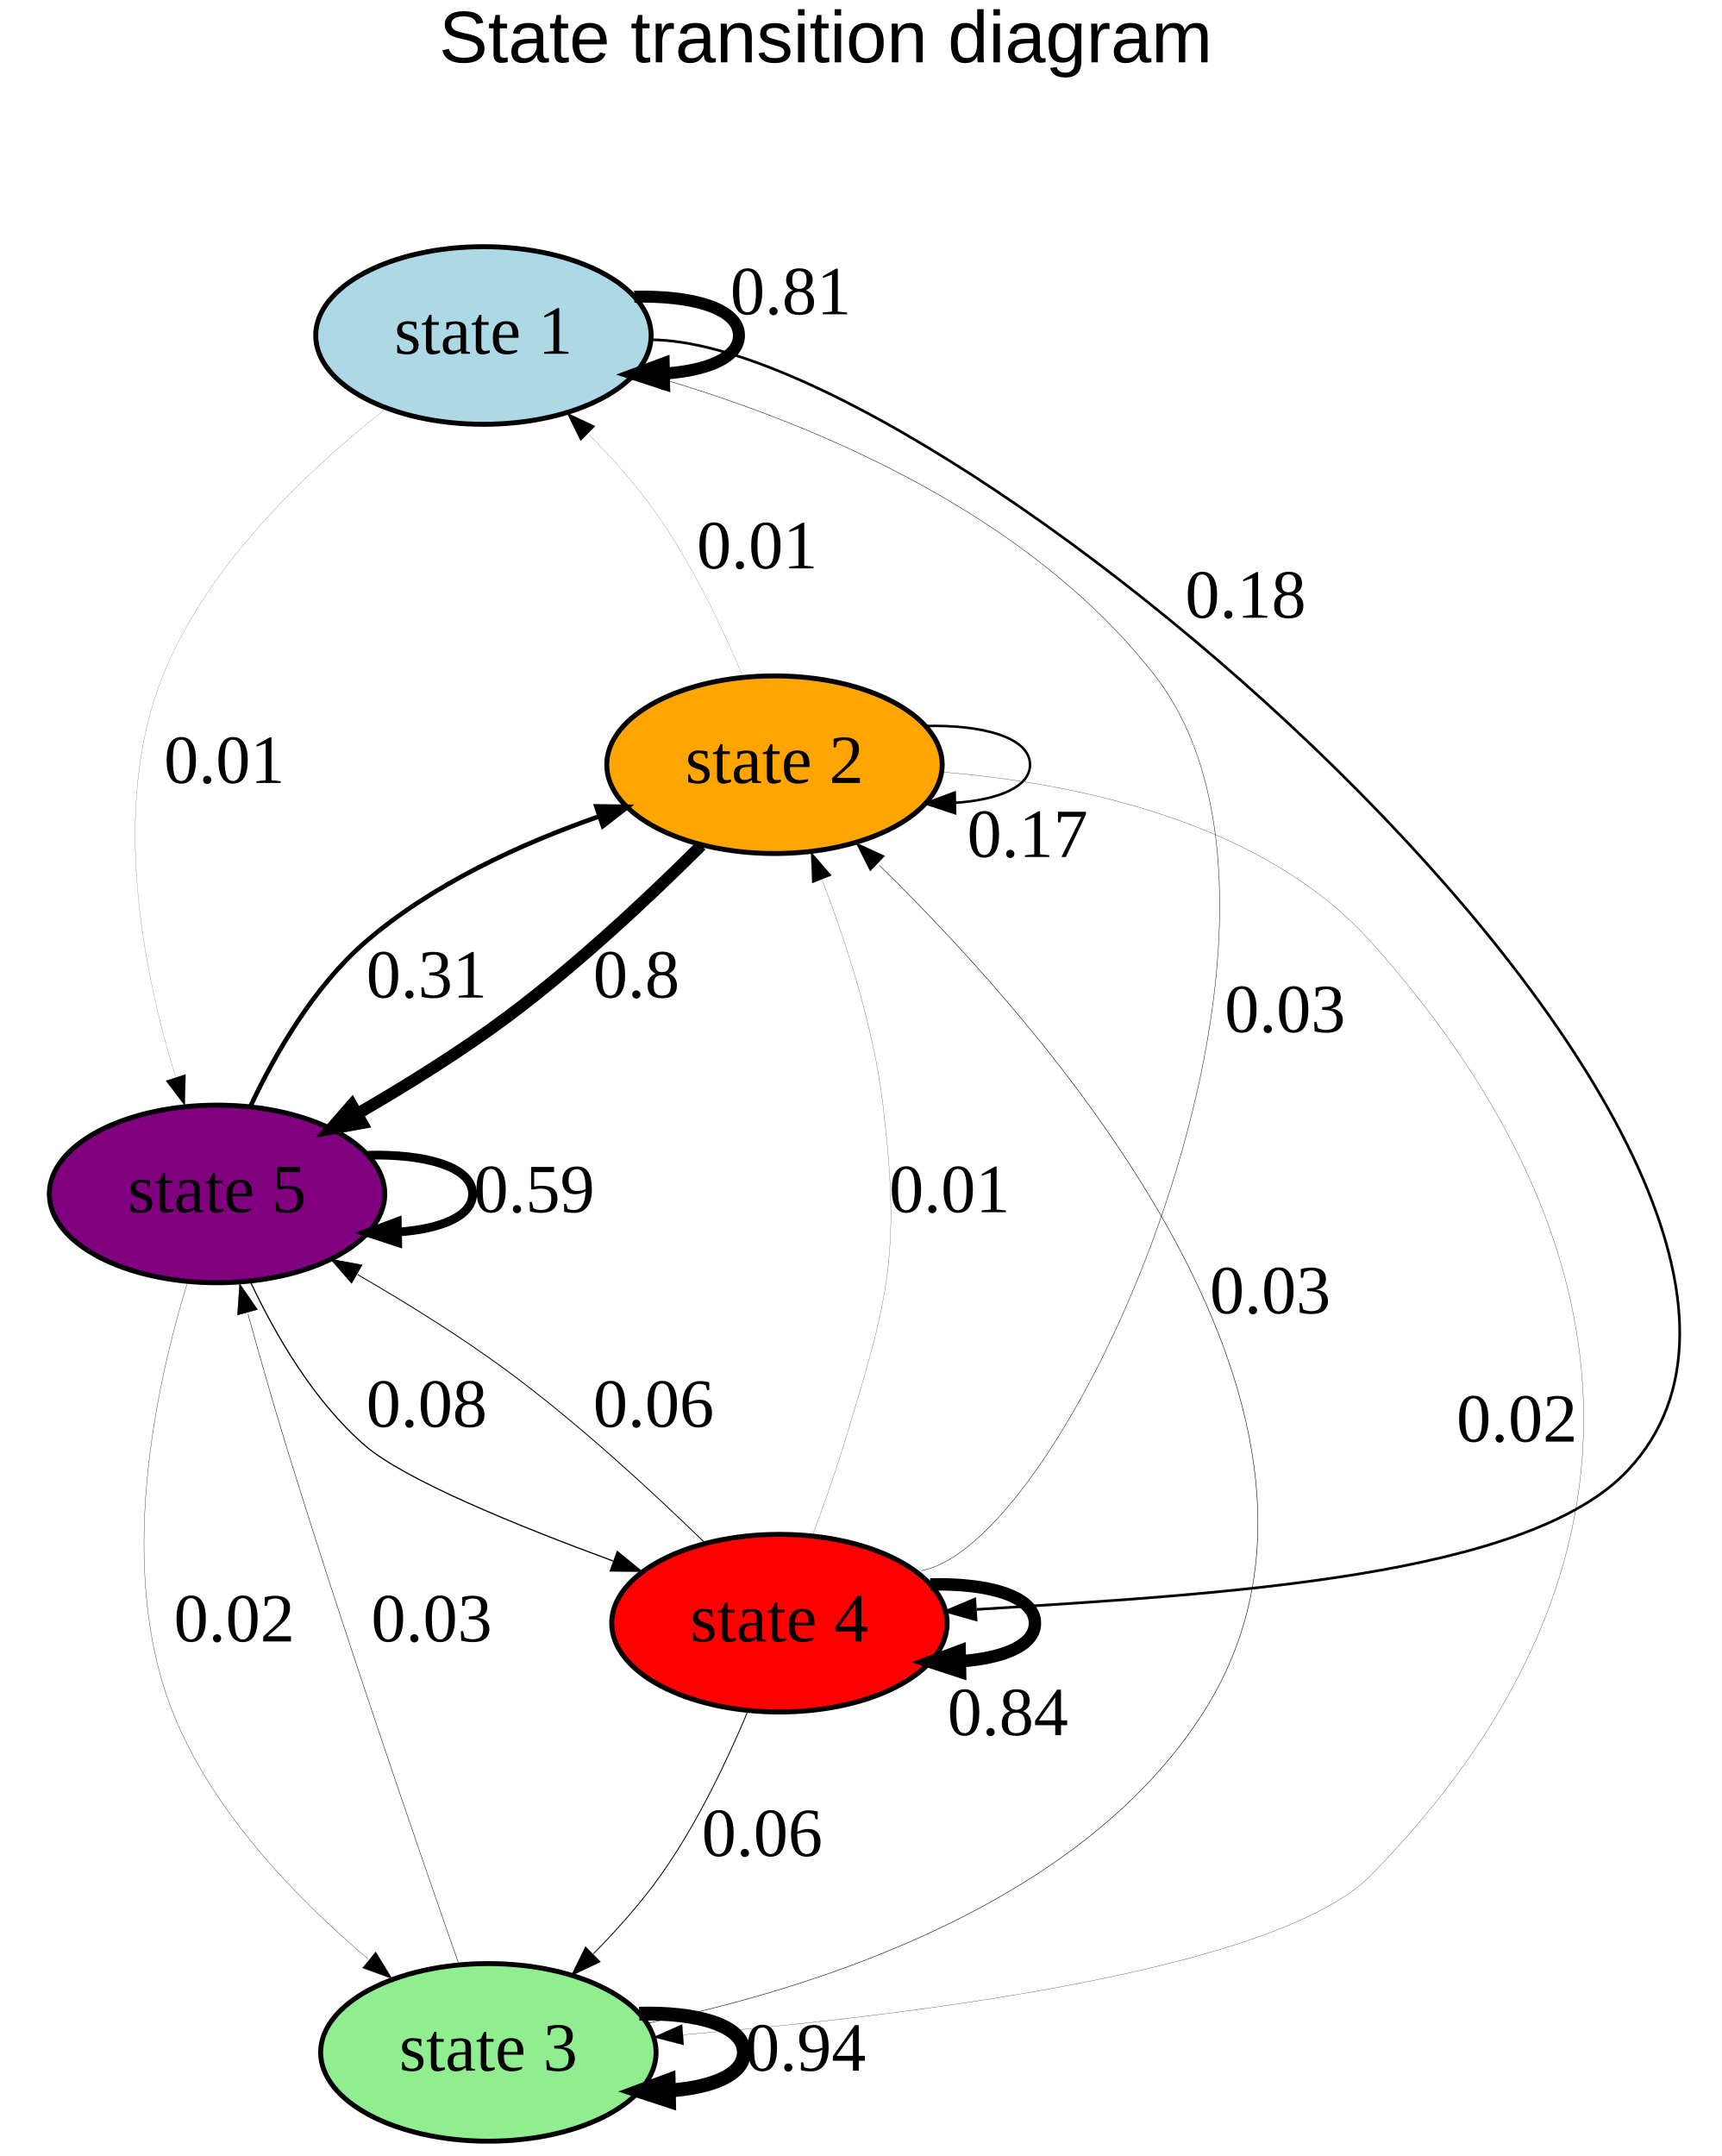
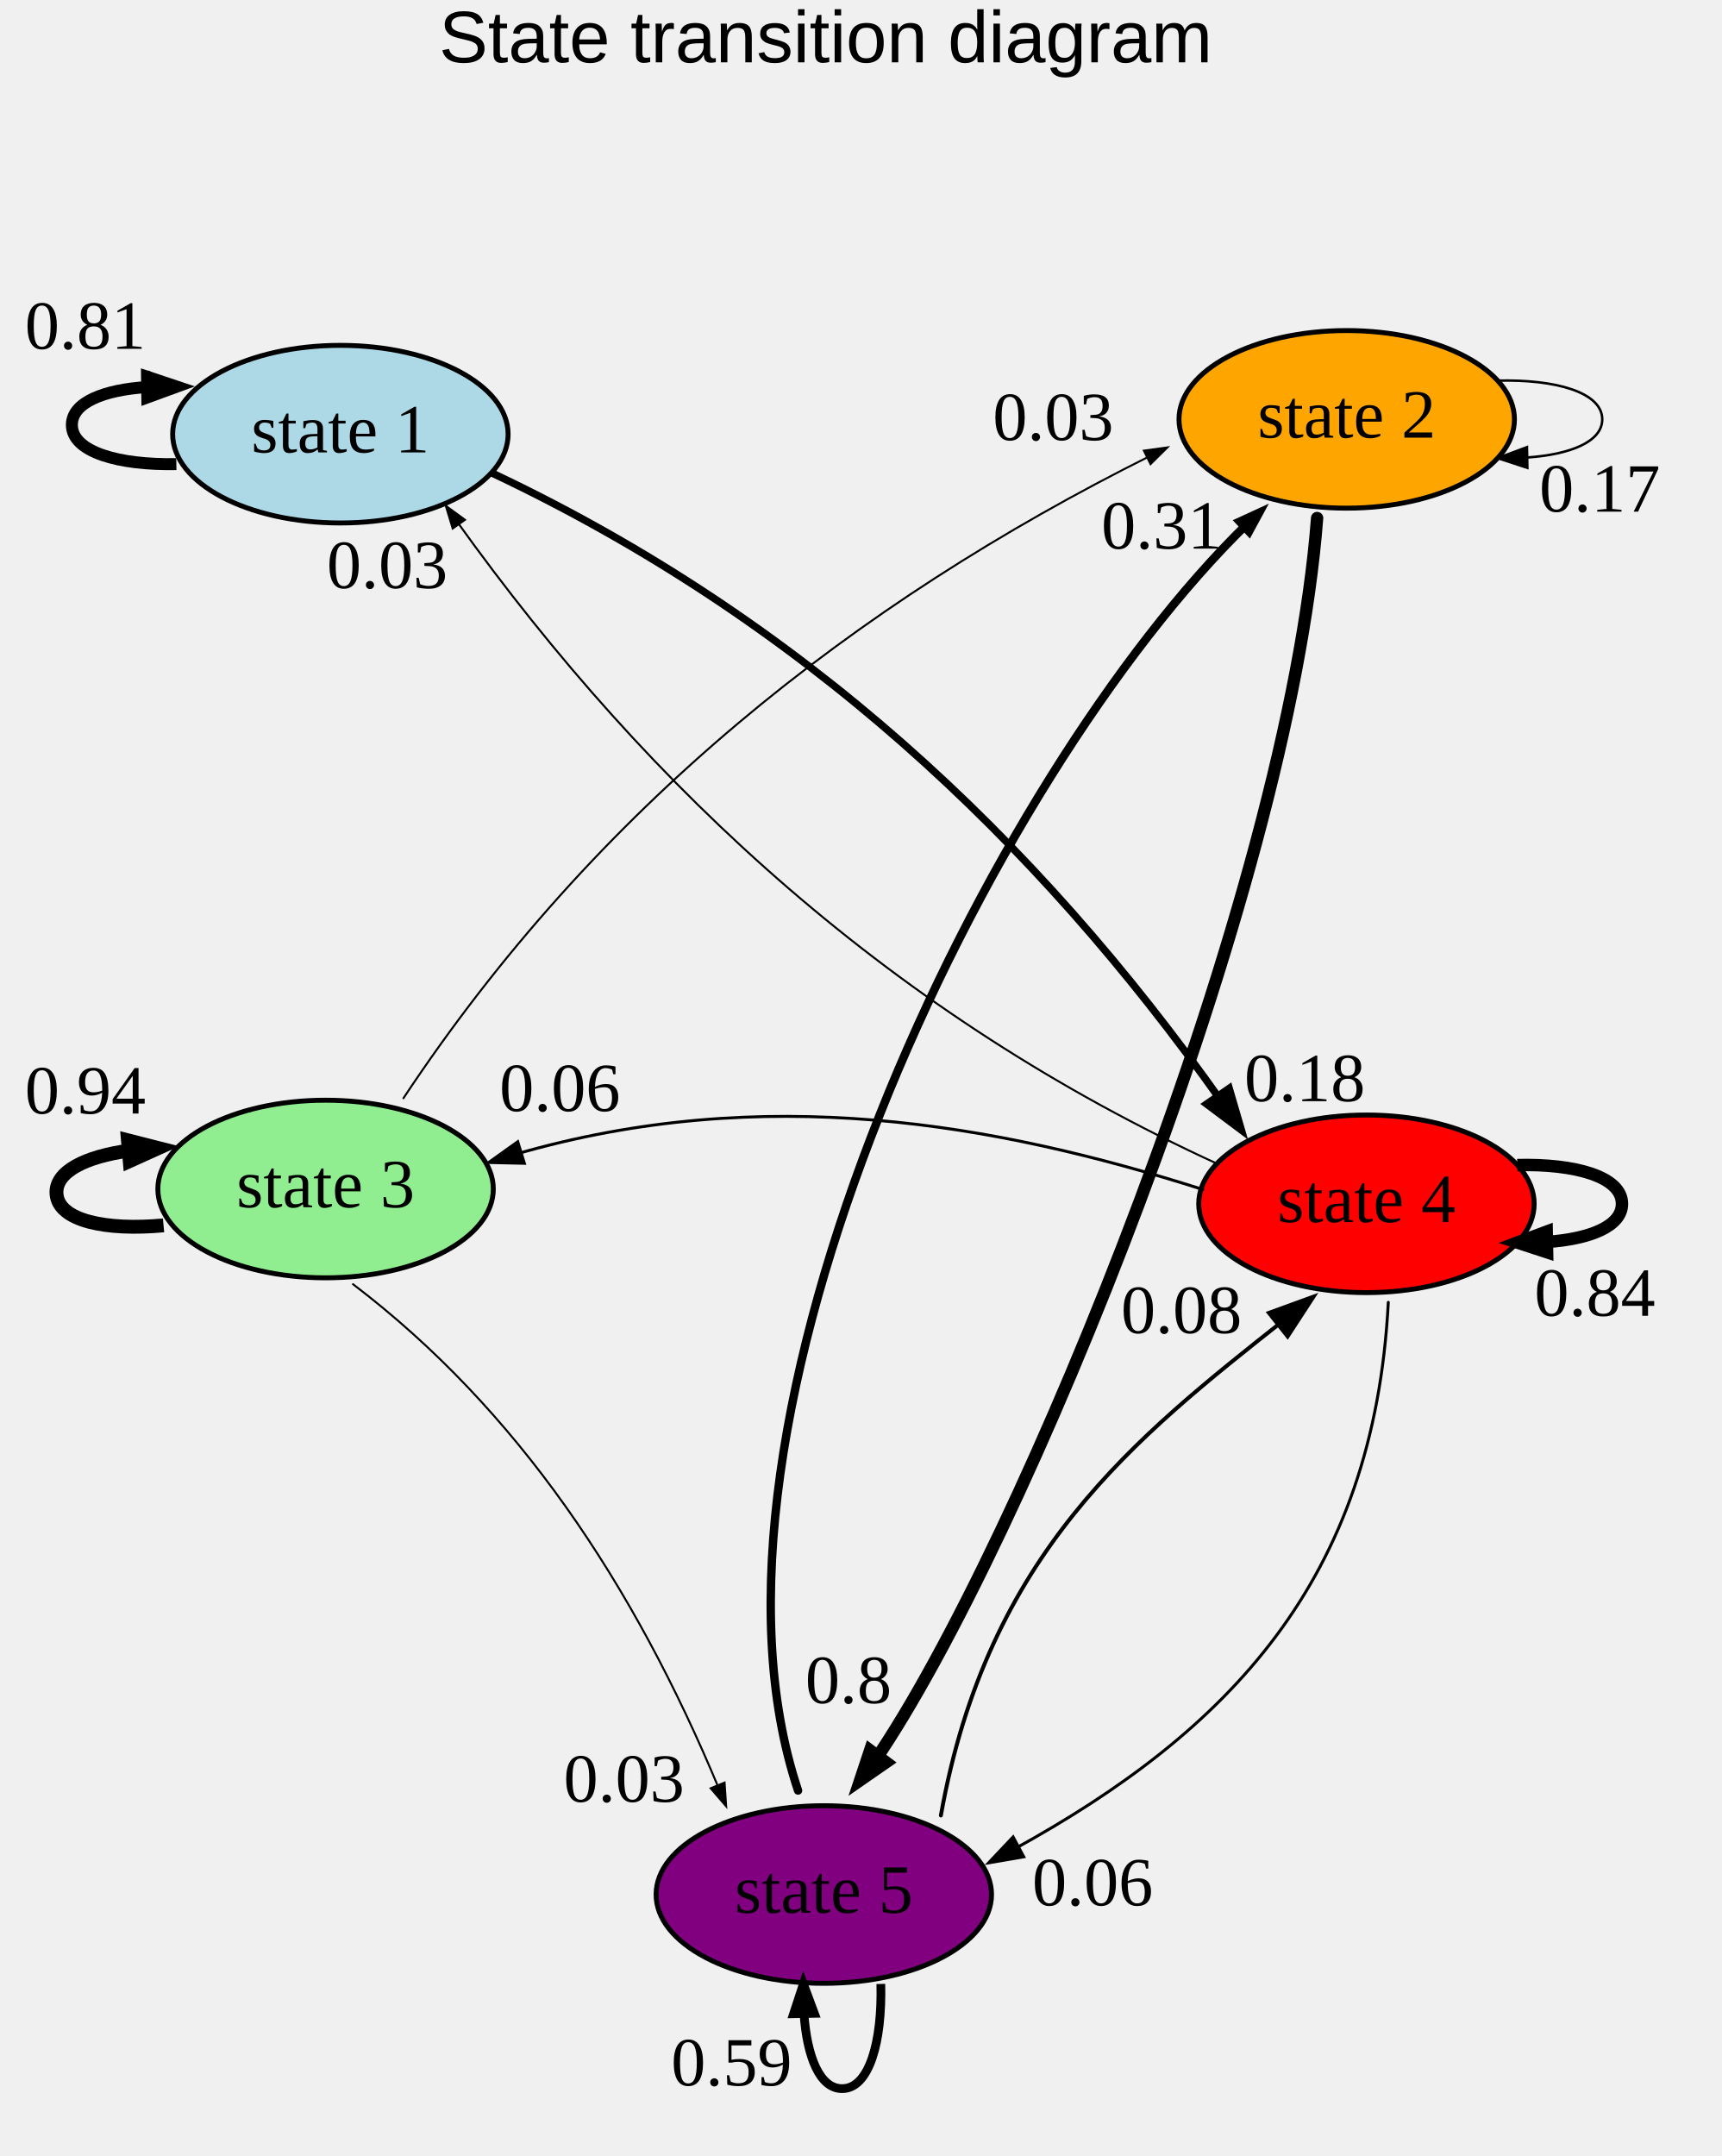
<svg xmlns="http://www.w3.org/2000/svg" width="100%" height="100%" viewBox="0 0 349 437" version="1.1" xml:space="preserve" style="fill-rule:evenodd;clip-rule:evenodd;">
  <g id="Artboard1" transform="matrix(1,0,0,1.0046,-544,17.0782)">
-     <rect x="544" y="-17" width="349" height="435" style="fill:none;" />
-     <clipPath id="_clip1">
-       <rect x="544" y="-17" width="349" height="435" />
-     </clipPath>
-     <g clip-path="url(#_clip1)">
-       <g id="graph0" transform="matrix(1,0,0,0.995423,4,388.137)">
-         <g transform="matrix(0.704142,0,0,1.1199,539.817,27.5204)">
-           <rect x="-4" y="-388" width="507" height="392" style="fill:white;fill-rule:nonzero;" />
-         </g>
-         <g id="node1" transform="matrix(1,0,0,1,459,27)">
-           <ellipse cx="179" cy="-366" rx="34" ry="18" style="fill:rgb(173,216,230);stroke:black;stroke-width:1px;" />
-           <g transform="matrix(1,0,0,1,179,-362.3)">
-             <text x="-18.078px" y="0px" style="font-family:'TimesNewRomanPSMT', 'Times New Roman', serif;font-size:14px;">state 1</text>
-           </g>
-         </g>
-         <g id="edge1" transform="matrix(1,0,0,1,459,27)">
-           <path d="M209.58,-373.85C221.19,-374.15 230.8,-371.54 230.8,-366C230.8,-361.46 224.34,-358.88 215.6,-358.27" style="fill:none;fill-rule:nonzero;stroke:black;stroke-width:2.43px;" />
-           <path d="M215.62,-356.17L209.58,-358.15L215.54,-360.37L215.62,-356.17Z" style="fill-rule:nonzero;stroke:black;stroke-width:2.43px;" />
-           <g transform="matrix(1,0,0,1,241.3,-370.3)">
-             <text x="-12.25px" y="0px" style="font-family:'TimesNewRomanPSMT', 'Times New Roman', serif;font-size:14px;">0.81</text>
-           </g>
-         </g>
-         <g id="node2" transform="matrix(1,0,0,1,459,27)">
-           <ellipse cx="238" cy="-279" rx="34" ry="18" style="fill:rgb(255,165,0);stroke:black;stroke-width:1px;" />
-           <g transform="matrix(1,0,0,1,238,-275.3)">
-             <text x="-18.078px" y="0px" style="font-family:'TimesNewRomanPSMT', 'Times New Roman', serif;font-size:14px;">state 2</text>
-           </g>
-         </g>
-         <g id="edge2">
-                 </g>
-         <g id="node3" transform="matrix(1,0,0,1,459,27)">
-           <ellipse cx="180" cy="-18" rx="34" ry="18" style="fill:rgb(144,238,144);stroke:black;stroke-width:1px;" />
-           <g transform="matrix(1,0,0,1,180,-14.3)">
-             <text x="-18.078px" y="0px" style="font-family:'TimesNewRomanPSMT', 'Times New Roman', serif;font-size:14px;">state 3</text>
-           </g>
-         </g>
-         <g id="edge3">
-                 </g>
-         <g id="node4" transform="matrix(1,0,0,1,459,27)">
-           <ellipse cx="239" cy="-105" rx="34" ry="18" style="fill:rgb(255,0,0);stroke:black;stroke-width:1px;" />
-           <g transform="matrix(1,0,0,1,239,-101.3)">
-             <text x="-18.078px" y="0px" style="font-family:'TimesNewRomanPSMT', 'Times New Roman', serif;font-size:14px;">state 4</text>
-           </g>
-         </g>
-         <g id="edge4" transform="matrix(1,0,0,1,459,27)">
-           <path d="M213.1,-365.13C274.55,-364.61 468.44,-197.3 411,-136C390.68,-114.32 329.36,-110.93 279.02,-107.79" style="fill:none;fill-rule:nonzero;stroke:black;stroke-width:0.54px;" />
-           <path d="M278.86,-105.68L272.74,-107.41L278.6,-109.87L278.86,-105.68Z" style="fill-rule:nonzero;stroke:black;stroke-width:0.54px;" />
-           <g transform="matrix(1,0,0,1,333.5,-308.8)">
-             <text x="-12.25px" y="0px" style="font-family:'TimesNewRomanPSMT', 'Times New Roman', serif;font-size:14px;">0.18</text>
-           </g>
-         </g>
-         <g id="node5" transform="matrix(1,0,0,1,459,27)">
-           <ellipse cx="125" cy="-192" rx="34" ry="18" style="fill:rgb(128,0,128);stroke:black;stroke-width:1px;" />
-           <g transform="matrix(1,0,0,1,125,-188.3)">
-             <text x="-18.078px" y="0px" style="font-family:'TimesNewRomanPSMT', 'Times New Roman', serif;font-size:14px;">state 5</text>
-           </g>
-         </g>
-         <g id="edge5" transform="matrix(1,0,0,1,459,27)">
-           <path d="M159.17,-351.13C143.59,-338.92 123.06,-319.59 114,-297C103.37,-270.51 109.95,-237.33 116.6,-215.67" style="fill:none;fill-rule:nonzero;stroke:black;stroke-width:0.03px;" />
-           <path d="M118.62,-216.24L118.47,-209.88L114.63,-214.94L118.62,-216.24Z" style="fill-rule:nonzero;stroke:black;stroke-width:0.03px;" />
-           <g transform="matrix(1,0,0,1,126.5,-275.3)">
-             <text x="-12.25px" y="0px" style="font-family:'TimesNewRomanPSMT', 'Times New Roman', serif;font-size:14px;">0.01</text>
-           </g>
-         </g>
-         <g id="edge6" transform="matrix(1,0,0,1,459,27)">
-           <path d="M231.54,-296.99C227.31,-307.05 221.24,-319.79 214,-330C210.04,-335.58 205.16,-341.08 200.31,-346" style="fill:none;fill-rule:nonzero;stroke:black;stroke-width:0.03px;" />
-           <path d="M198.7,-344.64L195.9,-350.35L201.65,-347.63L198.7,-344.64Z" style="fill-rule:nonzero;stroke:black;stroke-width:0.03px;" />
-           <g transform="matrix(1,0,0,1,234.5,-318.8)">
-             <text x="-12.25px" y="0px" style="font-family:'TimesNewRomanPSMT', 'Times New Roman', serif;font-size:14px;">0.01</text>
-           </g>
-         </g>
-         <g id="edge7" transform="matrix(1,0,0,1,459,27)">
-           <path d="M268.58,-286.85C280.19,-287.15 289.8,-284.54 289.8,-279C289.8,-274.46 283.34,-271.88 274.6,-271.27" style="fill:none;fill-rule:nonzero;stroke:black;stroke-width:0.5px;" />
-           <path d="M274.62,-269.17L268.58,-271.15L274.54,-273.37L274.62,-269.17Z" style="fill-rule:nonzero;stroke:black;stroke-width:0.5px;" />
-           <g transform="matrix(1,0,0,1,289.3,-260.3)">
-             <text x="-12.25px" y="0px" style="font-family:'TimesNewRomanPSMT', 'Times New Roman', serif;font-size:14px;">0.17</text>
-           </g>
-         </g>
-         <g id="edge8" transform="matrix(1,0,0,1,459,27)">
-           <path d="M271.81,-277.54C299.34,-275.26 337.13,-267.44 359,-243C415.02,-180.4 417.73,-114.06 359,-54C340.04,-34.61 266.3,-25.5 219.58,-21.59" style="fill:none;fill-rule:nonzero;stroke:black;stroke-width:0.05px;" />
-           <path d="M219.61,-19.49L213.46,-21.09L219.27,-23.67L219.61,-19.49Z" style="fill-rule:nonzero;stroke:black;stroke-width:0.05px;" />
-           <g transform="matrix(1,0,0,1,388.5,-141.8)">
-             <text x="-12.25px" y="0px" style="font-family:'TimesNewRomanPSMT', 'Times New Roman', serif;font-size:14px;">0.02</text>
-           </g>
-         </g>
-         <g id="edge9">
-                 </g>
-         <g id="edge10" transform="matrix(1,0,0,1,459,27)">
-           <path d="M223.16,-262.65C212.72,-252.25 198.13,-238.55 184,-228C174.5,-220.91 163.46,-214.04 153.52,-208.29" style="fill:none;fill-rule:nonzero;stroke:black;stroke-width:2.41px;" />
-           <path d="M154.38,-206.36L148.13,-205.22L152.3,-210.01L154.38,-206.36Z" style="fill-rule:nonzero;stroke:black;stroke-width:2.41px;" />
-           <g transform="matrix(1,0,0,1,210,-231.8)">
-             <text x="-8.75px" y="0px" style="font-family:'TimesNewRomanPSMT', 'Times New Roman', serif;font-size:14px;">0.8</text>
-           </g>
-         </g>
-         <g id="edge11">
-                 </g>
-         <g id="edge12" transform="matrix(1,0,0,1,459,27)">
-           <path d="M211.98,-23.86C246.62,-31.02 300.24,-48.05 325,-87C362.32,-145.72 295.58,-223.09 259.24,-258.63" style="fill:none;fill-rule:nonzero;stroke:black;stroke-width:0.1px;" />
-           <path d="M257.4,-257.48L254.54,-263.16L260.32,-260.51L257.4,-257.48Z" style="fill-rule:nonzero;stroke:black;stroke-width:0.1px;" />
-           <g transform="matrix(1,0,0,1,338.5,-167.8)">
-             <text x="-12.25px" y="0px" style="font-family:'TimesNewRomanPSMT', 'Times New Roman', serif;font-size:14px;">0.03</text>
-           </g>
-         </g>
-         <g id="edge13" transform="matrix(1,0,0,1,459,27)">
-           <path d="M210.58,-25.85C222.19,-26.15 231.8,-23.54 231.8,-18C231.8,-13.46 225.34,-10.88 216.6,-10.27" style="fill:none;fill-rule:nonzero;stroke:black;stroke-width:2.81px;" />
-           <path d="M216.62,-8.17L210.58,-10.15L216.54,-12.37L216.62,-8.17Z" style="fill-rule:nonzero;stroke:black;stroke-width:2.81px;" />
-           <g transform="matrix(1,0,0,1,244.3,-14.3)">
-             <text x="-12.25px" y="0px" style="font-family:'TimesNewRomanPSMT', 'Times New Roman', serif;font-size:14px;">0.94</text>
-           </g>
-         </g>
-         <g id="edge14">
-                 </g>
-         <g id="edge15" transform="matrix(1,0,0,1,459,27)">
-           <path d="M174.02,-35.88C165.78,-59.35 150.64,-103.2 139,-141C136.34,-149.65 133.61,-159.21 131.28,-167.63" style="fill:none;fill-rule:nonzero;stroke:black;stroke-width:0.09px;" />
-           <path d="M129.15,-167.47L129.58,-173.81L133.2,-168.58L129.15,-167.47Z" style="fill-rule:nonzero;stroke:black;stroke-width:0.09px;" />
-           <g transform="matrix(1,0,0,1,168.5,-101.3)">
-             <text x="-12.25px" y="0px" style="font-family:'TimesNewRomanPSMT', 'Times New Roman', serif;font-size:14px;">0.03</text>
-           </g>
-         </g>
-         <g id="edge16" transform="matrix(1,0,0,1,459,27)">
-           <g transform="matrix(0.918097,0,0,1,17.6918,0)">
-             <path d="M272.329,-115.64C305.239,-121.12 365.94,-247.31 324,-297C296.23,-329.9 248.99,-347.88 216.01,-356.95" style="fill:none;fill-rule:nonzero;stroke:black;stroke-width:0.09px;" />
-           </g>
-           <path d="M215.28,-354.97L210.02,-358.54L216.36,-359.03L215.28,-354.97Z" style="fill-rule:nonzero;stroke:black;stroke-width:0.09px;" />
-           <g transform="matrix(1,0,0,1,341.5,-224.8)">
-             <text x="-12.25px" y="0px" style="font-family:'TimesNewRomanPSMT', 'Times New Roman', serif;font-size:14px;">0.03</text>
-           </g>
-         </g>
-         <g id="edge17" transform="matrix(1,0,0,1,459,27)">
-           <path d="M245.75,-122.95C247.9,-128.64 250.18,-135.05 252,-141C261.03,-170.52 263.66,-179.35 260,-210C258.12,-225.71 252.66,-242.63 247.65,-255.67" style="fill:none;fill-rule:nonzero;stroke:black;stroke-width:0.04px;" />
-           <path d="M245.65,-255.01L245.39,-261.36L249.56,-256.56L245.65,-255.01Z" style="fill-rule:nonzero;stroke:black;stroke-width:0.04px;" />
-           <g transform="matrix(1,0,0,1,273.5,-188.3)">
-             <text x="-12.25px" y="0px" style="font-family:'TimesNewRomanPSMT', 'Times New Roman', serif;font-size:14px;">0.01</text>
-           </g>
-         </g>
-         <g id="edge18" transform="matrix(1,0,0,1,459,27)">
-           <path d="M232.54,-87.01C228.31,-76.95 222.24,-64.21 215,-54C211.04,-48.42 206.16,-42.92 201.31,-38" style="fill:none;fill-rule:nonzero;stroke:black;stroke-width:0.18px;" />
-           <path d="M202.65,-36.37L196.9,-33.65L199.7,-39.36L202.65,-36.37Z" style="fill-rule:nonzero;stroke:black;stroke-width:0.18px;" />
-           <g transform="matrix(1,0,0,1,235.5,-57.8)">
-             <text x="-12.25px" y="0px" style="font-family:'TimesNewRomanPSMT', 'Times New Roman', serif;font-size:14px;">0.06</text>
-           </g>
-         </g>
-         <g id="edge19" transform="matrix(1,0,0,1,459,27)">
-           <path d="M269.58,-112.85C281.19,-113.15 290.8,-110.54 290.8,-105C290.8,-100.46 284.34,-97.88 275.6,-97.27" style="fill:none;fill-rule:nonzero;stroke:black;stroke-width:2.52px;" />
-           <path d="M275.62,-95.17L269.58,-97.15L275.54,-99.37L275.62,-95.17Z" style="fill-rule:nonzero;stroke:black;stroke-width:2.52px;" />
-           <g transform="matrix(1,0,0,1,285.3,-82.3)">
-             <text x="-12.25px" y="0px" style="font-family:'TimesNewRomanPSMT', 'Times New Roman', serif;font-size:14px;">0.84</text>
-           </g>
-         </g>
-         <g id="edge20" transform="matrix(1,0,0,1,459,27)">
-           <path d="M223.84,-121.33C213.18,-131.71 198.32,-145.41 184,-156C174.47,-163.05 163.42,-169.91 153.49,-175.66" style="fill:none;fill-rule:nonzero;stroke:black;stroke-width:0.18px;" />
-           <path d="M152.27,-173.94L148.1,-178.74L154.35,-177.59L152.27,-173.94Z" style="fill-rule:nonzero;stroke:black;stroke-width:0.18px;" />
-           <g transform="matrix(1,0,0,1,213.5,-144.8)">
-             <text x="-12.25px" y="0px" style="font-family:'TimesNewRomanPSMT', 'Times New Roman', serif;font-size:14px;">0.06</text>
-           </g>
-         </g>
-         <g id="edge21">
-                 </g>
-         <g id="edge22" transform="matrix(1,0,0,1,459,27)">
-           <path d="M131.74,-209.71C136.78,-220.43 144.6,-233.98 155,-243C168.57,-254.78 186.68,-263.03 202.52,-268.55" style="fill:none;fill-rule:nonzero;stroke:black;stroke-width:0.93px;" />
-           <path d="M201.88,-270.55L208.24,-270.47L203.22,-266.57L201.88,-270.55Z" style="fill-rule:nonzero;stroke:black;stroke-width:0.93px;" />
-           <g transform="matrix(1,0,0,1,167.5,-231.8)">
-             <text x="-12.25px" y="0px" style="font-family:'TimesNewRomanPSMT', 'Times New Roman', serif;font-size:14px;">0.31</text>
-           </g>
-         </g>
-         <g id="edge23" transform="matrix(1,0,0,1,459,27)">
-           <path d="M119.02,-174.12C112.52,-152.96 104.51,-115.98 116,-87C124,-66.83 141.13,-49.16 155.66,-36.89" style="fill:none;fill-rule:nonzero;stroke:black;stroke-width:0.06px;" />
-           <path d="M157.17,-38.37L160.47,-32.94L154.5,-35.12L157.17,-38.37Z" style="fill-rule:nonzero;stroke:black;stroke-width:0.06px;" />
-           <g transform="matrix(1,0,0,1,128.5,-101.3)">
-             <text x="-12.25px" y="0px" style="font-family:'TimesNewRomanPSMT', 'Times New Roman', serif;font-size:14px;">0.02</text>
-           </g>
-         </g>
-         <g id="edge24" transform="matrix(1,0,0,1,459,27)">
-           <path d="M131.73,-174.27C136.77,-163.55 144.58,-150 155,-141C163,-134.09 185.58,-124.84 205.32,-117.59" style="fill:none;fill-rule:nonzero;stroke:black;stroke-width:0.24px;" />
-           <path d="M206.14,-119.53L211.06,-115.5L204.7,-115.58L206.14,-119.53Z" style="fill-rule:nonzero;stroke:black;stroke-width:0.24px;" />
-           <g transform="matrix(1,0,0,1,167.5,-144.8)">
-             <text x="-12.25px" y="0px" style="font-family:'TimesNewRomanPSMT', 'Times New Roman', serif;font-size:14px;">0.08</text>
-           </g>
-         </g>
-         <g id="edge25" transform="matrix(1,0,0,1,459,27)">
-           <path d="M155.58,-199.85C167.19,-200.15 176.8,-197.54 176.8,-192C176.8,-187.46 170.34,-184.88 161.6,-184.27" style="fill:none;fill-rule:nonzero;stroke:black;stroke-width:1.77px;" />
-           <path d="M161.62,-182.17L155.58,-184.15L161.54,-186.37L161.62,-182.17Z" style="fill-rule:nonzero;stroke:black;stroke-width:1.77px;" />
-           <g transform="matrix(1,0,0,1,189.3,-188.3)">
-             <text x="-12.25px" y="0px" style="font-family:'TimesNewRomanPSMT', 'Times New Roman', serif;font-size:14px;">0.59</text>
-           </g>
-         </g>
-         <g transform="matrix(1.23704,0,0,1.23704,440.97,-315.933)">
-           <text x="152px" y="-63.404px" style="font-family:'ArialMT', 'Arial', sans-serif;font-size:12px;">State transition diagram</text>
-         </g>
+     <g transform="matrix(1,0,0,0.995423,434,434.922)">
+       <ellipse cx="179" cy="-366" rx="34" ry="18" style="fill:rgb(173,216,230);stroke:black;stroke-width:1px;" />
+     </g>
+     <g transform="matrix(1,0,0,0.995423,594.922,74.2801)">
+       <text x="0px" y="0px" style="font-family:'TimesNewRomanPSMT', 'Times New Roman', serif;font-size:14px;">state 1</text>
+     </g>
+     <g transform="matrix(-0.999983,-0.0057709,0.00582411,-0.999983,1222.95,143.133)">
+       <g transform="matrix(1,0,0,0.995423,434,434.922)">
+         <path d="M209.58,-373.85C221.19,-374.15 230.8,-371.54 230.8,-366C230.8,-361.46 224.34,-358.88 215.6,-358.27" style="fill:none;fill-rule:nonzero;stroke:black;stroke-width:2.43px;" />
      </g>
+       <g transform="matrix(1,0,0,0.995423,434,434.922)">
+         <path d="M215.62,-356.17L209.58,-358.15L215.54,-360.37L215.62,-356.17Z" style="fill-rule:nonzero;stroke:black;stroke-width:2.43px;" />
+       </g>
+       <g transform="matrix(1,0,0,0.995423,434,434.922)">
+         <path d="M215.28,-354.97L210.02,-358.54L216.36,-359.03L215.28,-354.97Z" style="fill-rule:nonzero;stroke:black;stroke-width:0.09px;" />
+       </g>
+     </g>
+     <g transform="matrix(1,0,0,0.995423,549.05,53.3762)">
+       <text x="0px" y="0px" style="font-family:'TimesNewRomanPSMT', 'Times New Roman', serif;font-size:14px;">0.81</text>
+     </g>
+     <g transform="matrix(1,0,0,0.995423,579,345.334)">
+       <ellipse cx="238" cy="-279" rx="34" ry="18" style="fill:rgb(255,165,0);stroke:black;stroke-width:1px;" />
+     </g>
+     <g transform="matrix(1,0,0,0.995423,798.922,71.294)">
+       <text x="0px" y="0px" style="font-family:'TimesNewRomanPSMT', 'Times New Roman', serif;font-size:14px;">state 2</text>
+     </g>
+     <g transform="matrix(1,0,0,0.995423,430,240.815)">
+       <ellipse cx="180" cy="-18" rx="34" ry="18" style="fill:rgb(144,238,144);stroke:black;stroke-width:1px;" />
+     </g>
+     <g transform="matrix(1,0,0,0.995423,591.922,226.58)">
+       <text x="0px" y="0px" style="font-family:'TimesNewRomanPSMT', 'Times New Roman', serif;font-size:14px;">state 3</text>
+     </g>
+     <g transform="matrix(1,0,0,0.995423,582,330.403)">
+       <ellipse cx="239" cy="-105" rx="34" ry="18" style="fill:rgb(255,0,0);stroke:black;stroke-width:1px;" />
+     </g>
+     <g transform="matrix(1,0,0,0.995423,802.922,229.566)">
+       <text x="0px" y="0px" style="font-family:'TimesNewRomanPSMT', 'Times New Roman', serif;font-size:14px;">state 4</text>
+     </g>
+     <g transform="matrix(1,0,0,0.995423,586,556.363)">
+       <ellipse cx="125" cy="-192" rx="34" ry="18" style="fill:rgb(128,0,128);stroke:black;stroke-width:1px;" />
+     </g>
+     <g transform="matrix(1,0,0,0.995423,692.922,368.925)">
+       <text x="0px" y="0px" style="font-family:'TimesNewRomanPSMT', 'Times New Roman', serif;font-size:14px;">state 5</text>
+     </g>
+     <g transform="matrix(1,0,0,0.995423,579,345.334)">
+       <path d="M268.58,-286.85C280.19,-287.15 289.8,-284.54 289.8,-279C289.8,-274.46 283.34,-271.88 274.6,-271.27" style="fill:none;fill-rule:nonzero;stroke:black;stroke-width:0.5px;" />
+     </g>
+     <g transform="matrix(1,0,0,0.995423,579,345.334)">
+       <path d="M274.62,-269.17L268.58,-271.15L274.54,-273.37L274.62,-269.17Z" style="fill-rule:nonzero;stroke:black;stroke-width:0.5px;" />
+     </g>
+     <g transform="matrix(1,0,0,0.995423,856.05,86.2253)">
+       <text x="0px" y="0px" style="font-family:'TimesNewRomanPSMT', 'Times New Roman', serif;font-size:14px;">0.17</text>
+     </g>
+     <g transform="matrix(-0.997727,0.0670841,-0.0677027,-0.997727,1230.84,401.853)">
+       <g transform="matrix(1,0,0,0.995423,430,240.815)">
+         <path d="M210.58,-25.85C222.19,-26.15 231.8,-23.54 231.8,-18C231.8,-13.46 225.34,-10.88 216.6,-10.27" style="fill:none;fill-rule:nonzero;stroke:black;stroke-width:2.81px;" />
+       </g>
+       <g transform="matrix(1,0,0,0.995423,430,240.815)">
+         <path d="M216.62,-8.17L210.58,-10.15L216.54,-12.37L216.62,-8.17Z" style="fill-rule:nonzero;stroke:black;stroke-width:2.81px;" />
+       </g>
+     </g>
+     <g transform="matrix(1,0,0,0.995423,549.05,207.667)">
+       <text x="0px" y="0px" style="font-family:'TimesNewRomanPSMT', 'Times New Roman', serif;font-size:14px;">0.94</text>
+     </g>
+     <g transform="matrix(1,0,0,0.995423,582,330.403)">
+       <path d="M269.58,-112.85C281.19,-113.15 290.8,-110.54 290.8,-105C290.8,-100.46 284.34,-97.88 275.6,-97.27" style="fill:none;fill-rule:nonzero;stroke:black;stroke-width:2.52px;" />
+     </g>
+     <g transform="matrix(1,0,0,0.995423,582,330.403)">
+       <path d="M275.62,-95.17L269.58,-97.15L275.54,-99.37L275.62,-95.17Z" style="fill-rule:nonzero;stroke:black;stroke-width:2.52px;" />
+     </g>
+     <g transform="matrix(1,0,0,0.995423,855.05,248.479)">
+       <text x="0px" y="0px" style="font-family:'TimesNewRomanPSMT', 'Times New Roman', serif;font-size:14px;">0.84</text>
+     </g>
+     <g transform="matrix(6.12323e-17,0.995421,-1.0046,6.12323e-17,1081.63,-354.899)">
+       <g transform="matrix(1,0,0,0.995423,586,556.363)">
+         <path d="M155.58,-199.85C167.19,-200.15 176.8,-197.54 176.8,-192C176.8,-187.46 170.34,-184.88 161.6,-184.27" style="fill:none;fill-rule:nonzero;stroke:black;stroke-width:1.77px;" />
+       </g>
+       <g transform="matrix(1,0,0,0.995423,586,556.363)">
+         <path d="M161.62,-182.17L155.58,-184.15L161.54,-186.37L161.62,-182.17Z" style="fill-rule:nonzero;stroke:black;stroke-width:1.77px;" />
+       </g>
+     </g>
+     <g transform="matrix(1,0,0,0.995423,680.05,403.765)">
+       <text x="0px" y="0px" style="font-family:'TimesNewRomanPSMT', 'Times New Roman', serif;font-size:14px;">0.59</text>
+     </g>
+     <g transform="matrix(1.23704,0,0,1.23138,633,-4.42427)">
+       <text x="0px" y="0px" style="font-family:'ArialMT', 'Arial', sans-serif;font-size:12px;">State transition diagram</text>
+     </g>
+     <g transform="matrix(1,0,0,0.995421,543,-14.0137)">
+       <g transform="matrix(1,-0,-0,1,1,-3)">
+         <path d="M249.604,219.391L253,231L243.318,223.75L249.604,219.391Z" />
+         <path d="M100,96C162.261,125.481 209.764,169.72 247.769,223.456" style="fill:none;stroke:black;stroke-width:1.5px;stroke-linecap:round;stroke-linejoin:round;stroke-miterlimit:1.5;" />
+       </g>
+     </g>
+     <g transform="matrix(1,0,0,0.995421,610,-5.05495)">
+       <g transform="matrix(1,-0,-0,1,-66,-12)">
+         <path d="M181.744,357.241L172,364L175.74,352.747L181.744,357.241Z" />
+         <path d="M267,105C261.17,181.555 206.831,313.777 177.393,356.795" style="fill:none;stroke:black;stroke-width:2.5px;stroke-linecap:round;stroke-linejoin:round;stroke-miterlimit:1.5;" />
+       </g>
+     </g>
+     <g transform="matrix(-0.977701,-0.00164801,0.00171937,-1.01072,897.251,437.571)">
+       <g transform="matrix(-1.0228,0.00166771,-0.00173196,-0.98486,362.098,449.159)">
+         <path d="M249.893,105.444L257.22,102.076L253.379,109.166L249.893,105.444Z" />
+         <path d="M161.78,362.924C136.997,288.85 200.384,157.315 252.753,106.259" style="fill:none;stroke:black;stroke-width:1.7px;stroke-linecap:round;stroke-linejoin:round;stroke-miterlimit:1.5;" />
+       </g>
+     </g>
+     <g transform="matrix(-1.02614,-1.25091e-16,1.21558e-16,-0.988048,894.641,309.808)">
+       <g transform="matrix(-0.974522,1.23379e-16,-1.19345e-16,-1.00746,341.707,330.761)">
+         <path d="M91.657,107.446L90,102L94.593,105.363L91.657,107.446Z" />
+         <path d="M247,236C181.535,206.016 131.971,160.651 92.5,105.523" style="fill:none;stroke:black;stroke-width:0.4px;stroke-linecap:round;stroke-linejoin:round;stroke-miterlimit:1.5;" />
+       </g>
+     </g>
+     <g transform="matrix(0.142579,-0.985251,0.989783,0.141926,519.332,290.886)">
+       <g transform="matrix(0.142579,0.989783,-0.989783,0.142579,309.66,-19.684)">
+         <path d="M231.579,91.181L237.218,90.406L233.172,94.409L231.579,91.181Z" />
+         <path d="M81.782,222.594C120.775,163.76 172.893,122.47 233.344,92.317" style="fill:none;stroke:black;stroke-width:0.4px;stroke-linecap:round;stroke-linejoin:round;stroke-miterlimit:1.5;" />
+       </g>
+     </g>
+     <g transform="matrix(0.563488,0.0595869,-0.076526,0.717061,565.763,169.399)">
+       <g transform="matrix(1.75486,-0.145826,0.186424,1.3727,-73.1005,-253.875)">
+         <path d="M147.061,361.024L147.441,366.704L143.729,362.389L147.061,361.024Z" />
+         <path d="M71.559,260.296C104.852,285.614 128.43,320.959 145.804,362.706" style="fill:none;stroke:black;stroke-width:0.4px;stroke-linecap:round;stroke-linejoin:round;stroke-miterlimit:1.5;" />
+       </g>
+     </g>
+     <g transform="matrix(-0.38197,0.447922,-0.646085,-0.545922,886.496,228.522)">
+       <g transform="matrix(-1.0964,-0.899583,1.29162,-0.763617,56.9329,496.451)">
+         <path d="M106.704,236.099L98.169,235.904L105.114,230.939L106.704,236.099Z" />
+         <path d="M243.831,241.096C201.78,227.721 154.854,219.34 104.361,233.996" style="fill:none;stroke:black;stroke-width:0.6px;stroke-linecap:round;stroke-linejoin:round;stroke-miterlimit:1.5;" />
+       </g>
+     </g>
+     <g transform="matrix(0.154138,0.567151,-0.818063,0.220299,884.94,165.01)">
+       <g transform="matrix(0.442436,-1.13904,1.63543,0.308146,-449.878,331.999)">
+         <path d="M207.988,376.582L199.572,378.025L205.439,371.821L207.988,376.582Z" />
+         <path d="M281.428,263.975C278.51,320.334 249.122,350.899 205.285,374.966" style="fill:none;stroke:black;stroke-width:0.6px;stroke-linecap:round;stroke-linejoin:round;stroke-miterlimit:1.5;" />
+       </g>
+     </g>
+     <g transform="matrix(-0.196968,-0.507753,0.772254,-0.296836,691.025,439.791)">
+       <g transform="matrix(-0.658784,1.12688,-1.70606,-0.435139,879.755,34.0021)">
+         <path d="M256.572,265.922L267.268,262.024L261.05,271.56L256.572,265.922Z" />
+         <path d="M190.732,367.976C200.19,314.884 230.098,291.445 260.503,267.397" style="fill:none;stroke:black;stroke-width:0.8px;stroke-linecap:round;stroke-linejoin:round;stroke-miterlimit:1.5;" />
+       </g>
+     </g>
+     <g transform="matrix(1,0,0,0.995423,796.25,205.178)">
+       <text x="0px" y="0px" style="font-family:'TimesNewRomanPSMT', 'Times New Roman', serif;font-size:14px;">0.18</text>
+     </g>
+     <g transform="matrix(1,0,0,0.995423,610.25,101.654)">
+       <text x="0px" y="0px" style="font-family:'TimesNewRomanPSMT', 'Times New Roman', serif;font-size:14px;">0.03</text>
+     </g>
+     <g transform="matrix(1,0,0,0.995423,658.25,346.528)">
+       <text x="0px" y="0px" style="font-family:'TimesNewRomanPSMT', 'Times New Roman', serif;font-size:14px;">0.03</text>
+     </g>
+     <g transform="matrix(1,0,0,0.995423,745.25,71.7918)">
+       <text x="0px" y="0px" style="font-family:'TimesNewRomanPSMT', 'Times New Roman', serif;font-size:14px;">0.03</text>
+     </g>
+     <g transform="matrix(1,0,0,0.995423,645.25,207.169)">
+       <text x="0px" y="0px" style="font-family:'TimesNewRomanPSMT', 'Times New Roman', serif;font-size:14px;">0.06</text>
+     </g>
+     <g transform="matrix(1,0,0,0.995423,753.25,367.432)">
+       <text x="0px" y="0px" style="font-family:'TimesNewRomanPSMT', 'Times New Roman', serif;font-size:14px;">0.06</text>
+     </g>
+     <g transform="matrix(1,0,0,0.995423,771.25,251.963)">
+       <text x="0px" y="0px" style="font-family:'TimesNewRomanPSMT', 'Times New Roman', serif;font-size:14px;">0.08</text>
+     </g>
+     <g transform="matrix(1,0,0,0.995423,707.25,326.62)">
+       <text x="0px" y="0px" style="font-family:'TimesNewRomanPSMT', 'Times New Roman', serif;font-size:14px;">0.8</text>
+     </g>
+     <g transform="matrix(1,0,0,0.995423,767.25,93.6911)">
+       <text x="0px" y="0px" style="font-family:'TimesNewRomanPSMT', 'Times New Roman', serif;font-size:14px;">0.31</text>
    </g>
  </g>
</svg>
